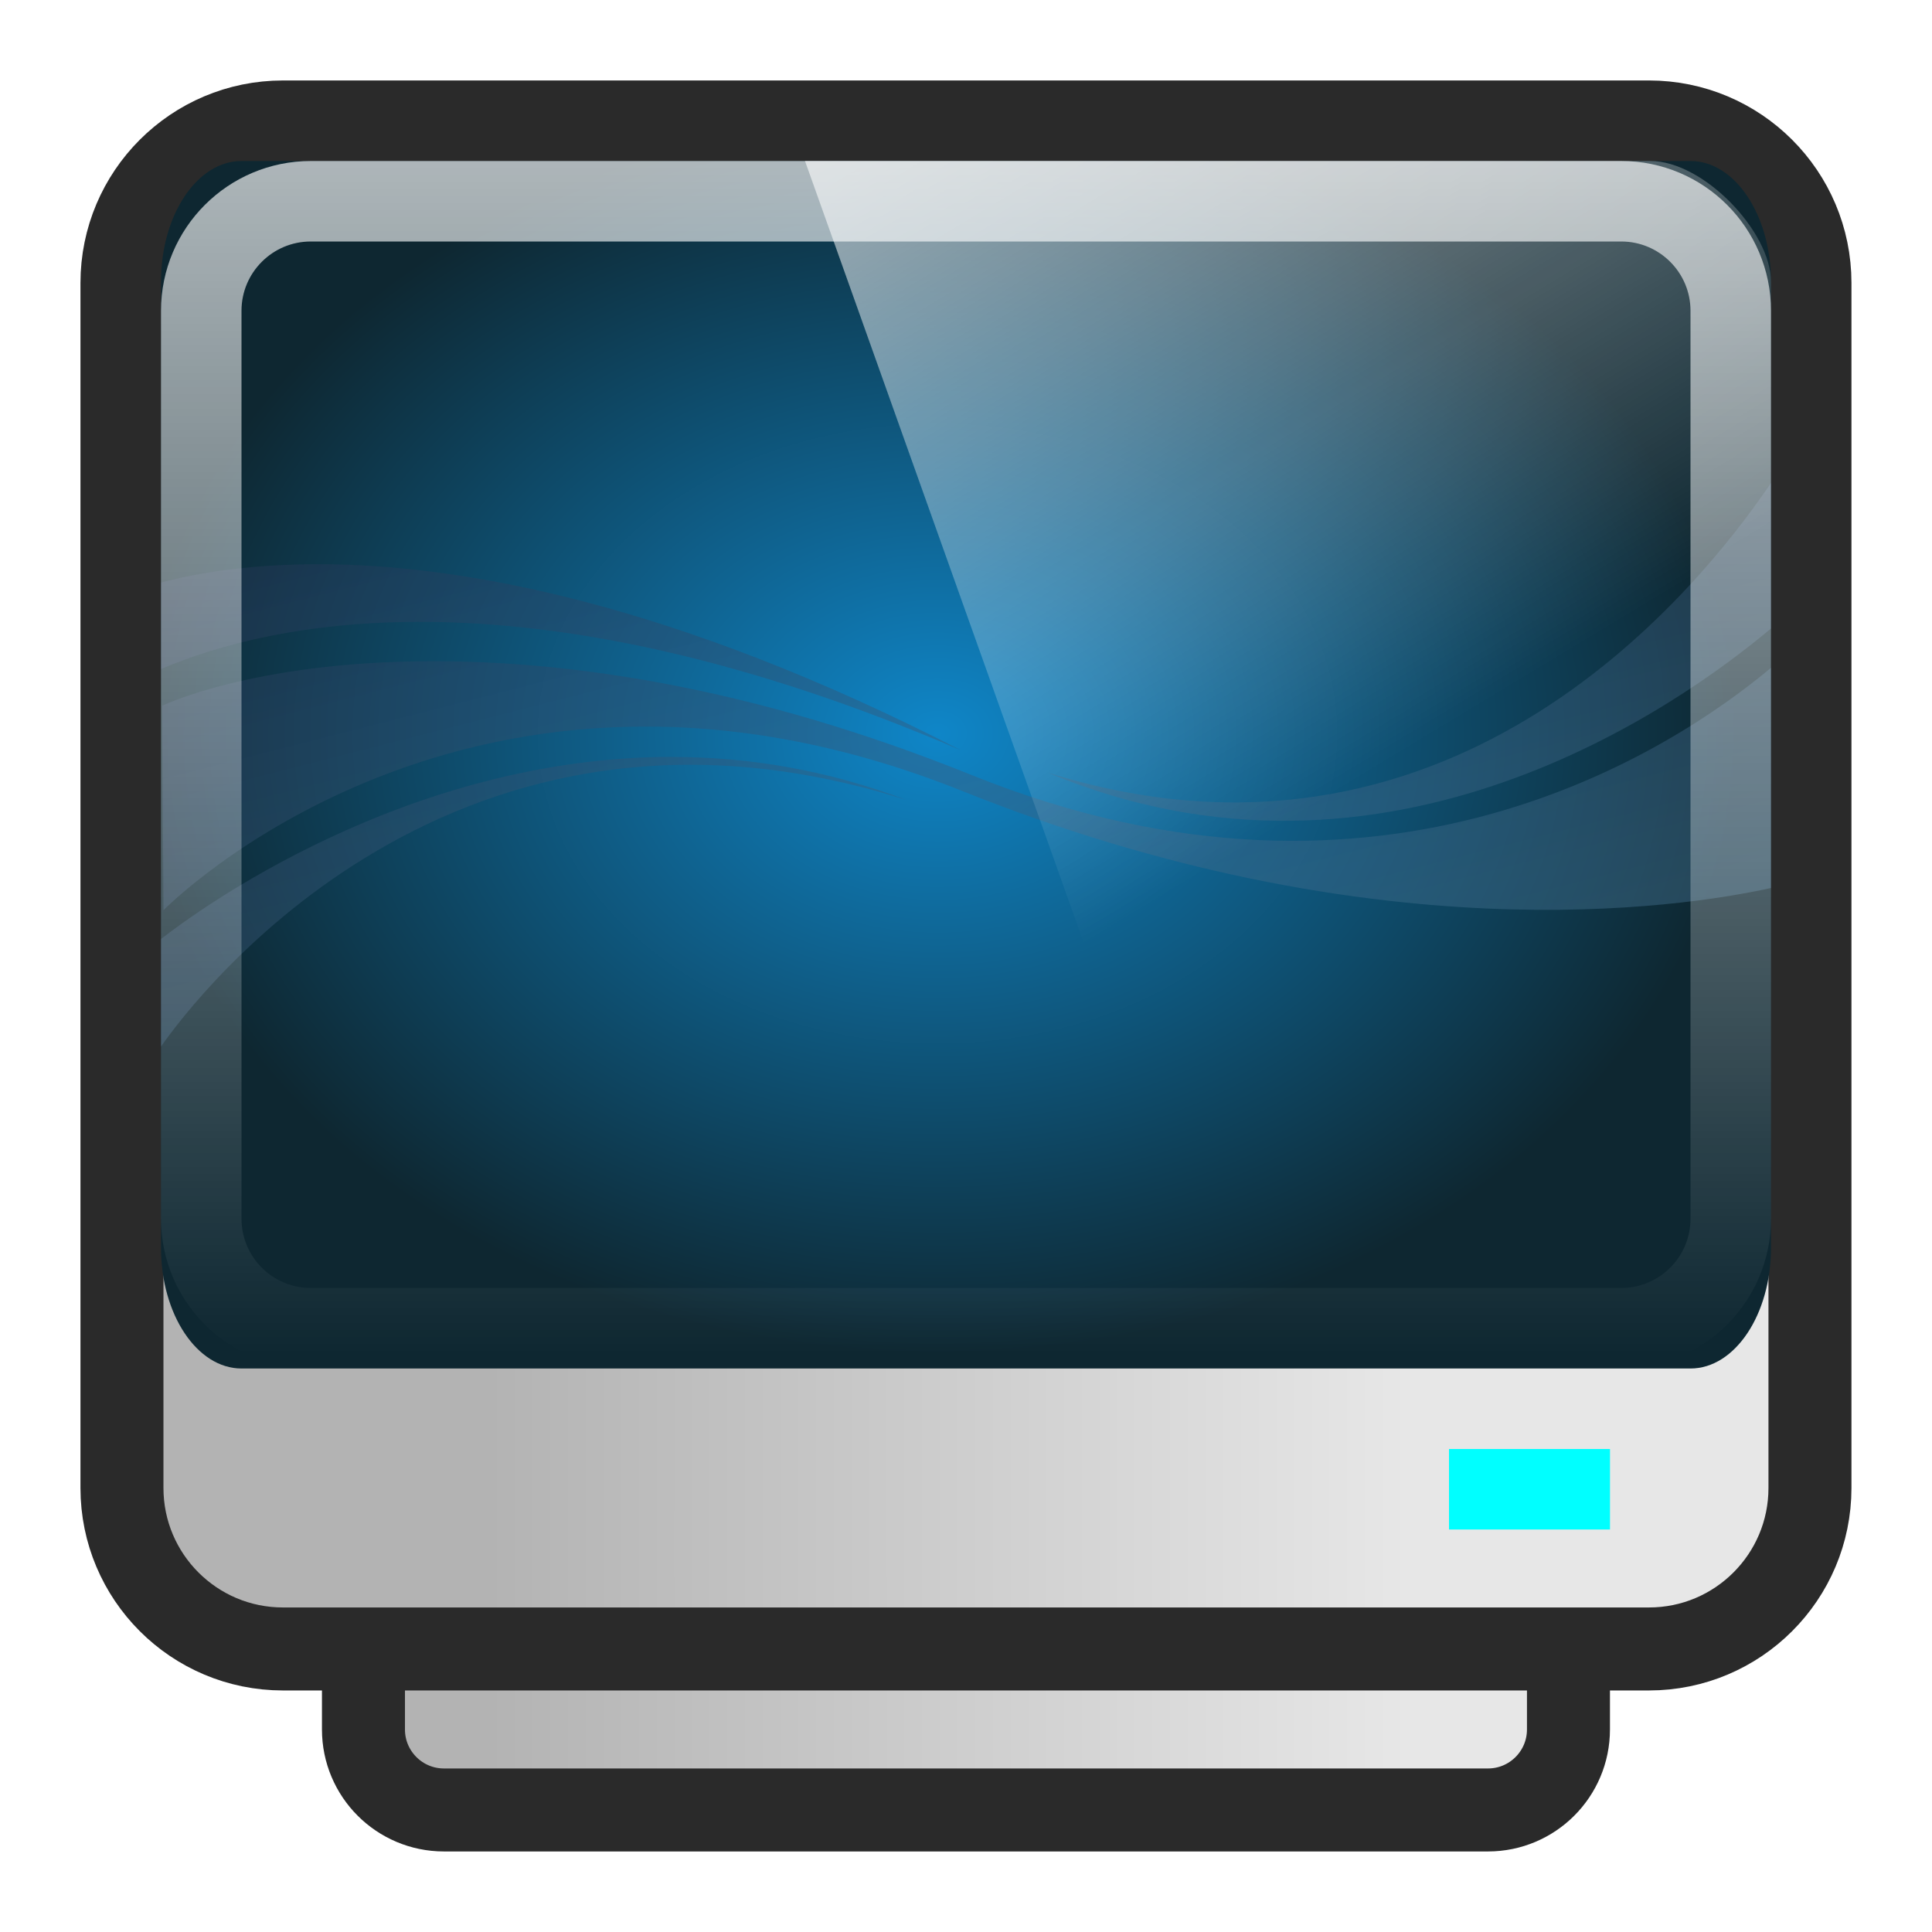
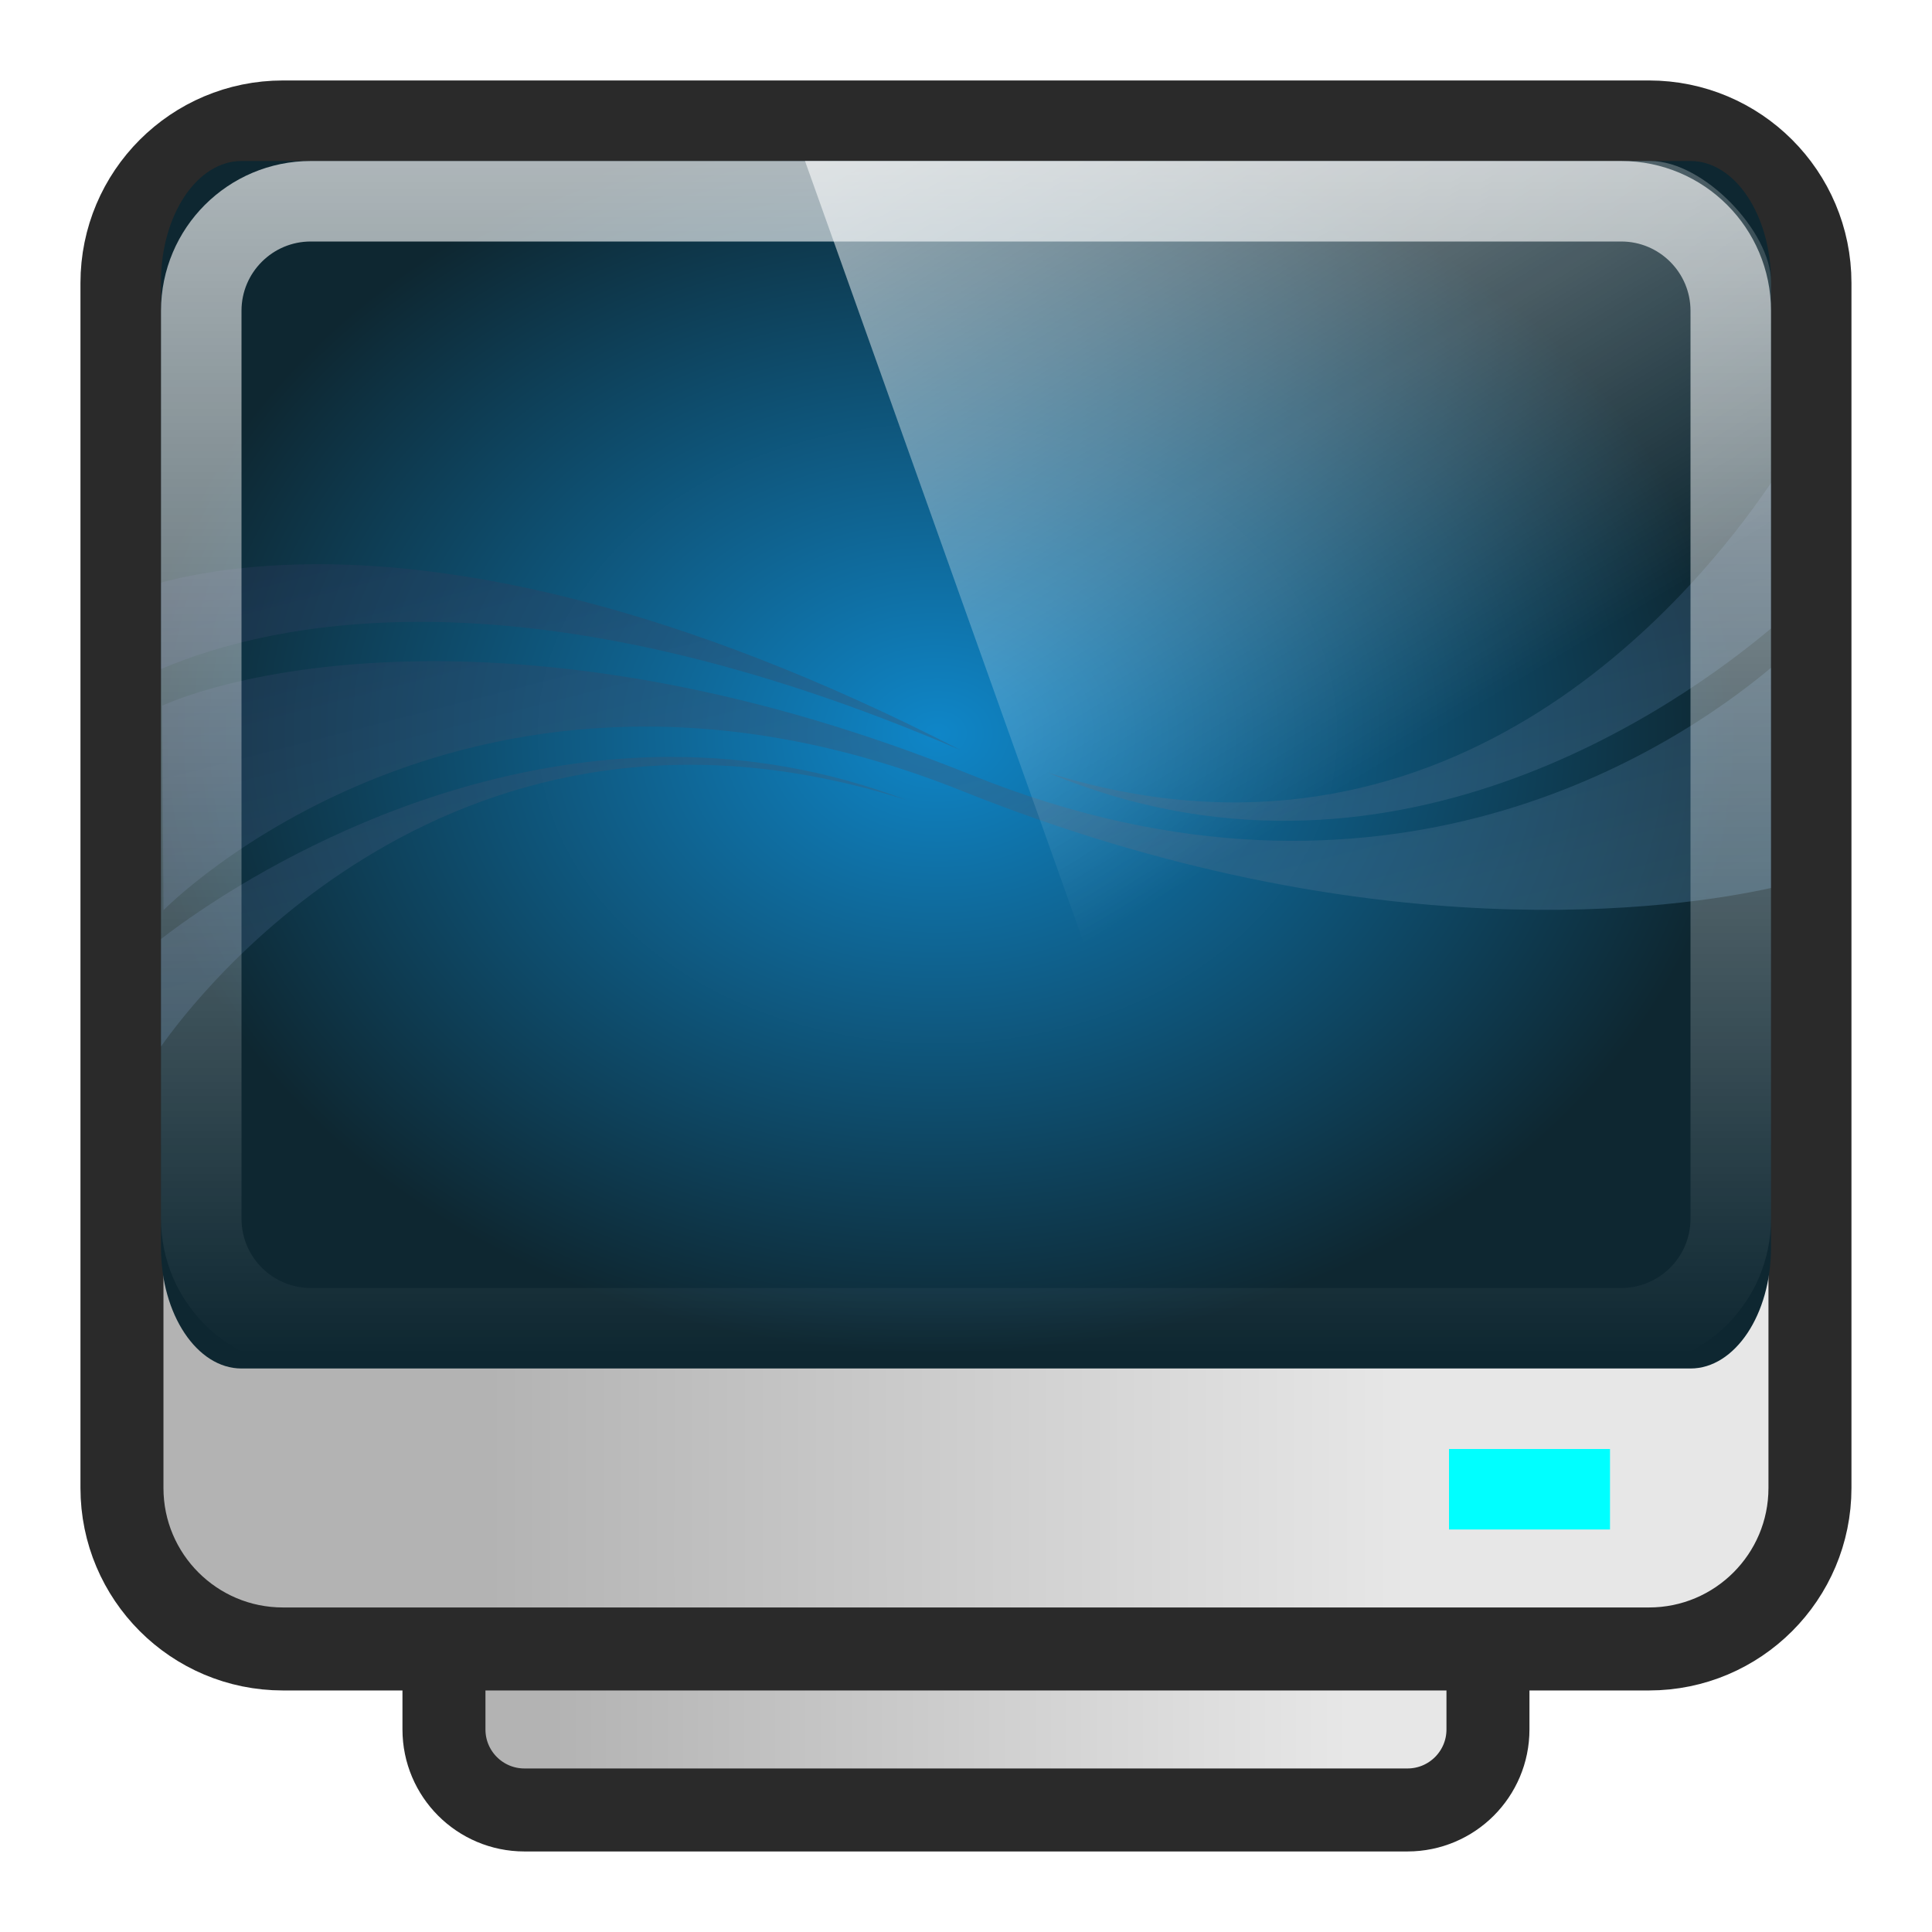
<svg xmlns="http://www.w3.org/2000/svg" xmlns:xlink="http://www.w3.org/1999/xlink" width="24" height="24" id="svg4700" version="1.1">
  <defs id="defs4702">
    <linearGradient id="linearGradient4050">
      <stop id="stop4052" offset="0" style="stop-color:#ffffff;stop-opacity:0.669;" />
      <stop id="stop4054" offset="1" style="stop-color:#ffffff;stop-opacity:0;" />
    </linearGradient>
    <filter id="filter3174" color-interpolation-filters="sRGB">
      <feGaussianBlur stdDeviation="1.71" id="feGaussianBlur3176" />
    </filter>
    <linearGradient gradientTransform="scale(1.005865,0.994169)" gradientUnits="userSpaceOnUse" id="ButtonShadow" y2="7.017" x2="45.448" y1="92.54" x1="45.448">
      <stop offset="0" style="stop-color:#000000;stop-opacity:1" id="stop3750" />
      <stop offset="1" style="stop-color:#000000;stop-opacity:0.588" id="stop3752" />
    </linearGradient>
    <linearGradient xlink:href="#linearGradient4050" id="linearGradient3120" gradientUnits="userSpaceOnUse" gradientTransform="matrix(0.5395049,0,0,0.4506601,-0.9715264,23.60476)" x1="22.44" y1="4.894" x2="22.44" y2="38.217" />
    <linearGradient y2="9.408" y1="32.06" x2="21.942" x1="27.507" id="linearGradient5775-3" gradientUnits="userSpaceOnUse">
      <stop id="stop3648-3" stop-color="#5489a7" offset="0" />
      <stop id="stop3650-1" stop-color="#242e4f" offset="1" />
    </linearGradient>
    <linearGradient y2="25.279" y1="-5.714" x2="32.952" x1="10.189" id="linearGradient5660" gradientUnits="userSpaceOnUse" gradientTransform="matrix(1,0,0,0.84932,2.4060994e-7,-1.09589)">
      <stop id="stop3643" stop-color="#fff" offset="0" />
      <stop id="stop3645" stop-opacity="0" stop-color="#fff" offset="1" />
    </linearGradient>
    <linearGradient xlink:href="#linearGradient5775-3" id="linearGradient3153" gradientUnits="userSpaceOnUse" x1="27.507" y1="32.06" x2="21.942" y2="9.408" gradientTransform="matrix(0.4999999,0,0,0.5209264,1.0066524e-8,22.70708)" />
    <radialGradient xlink:href="#radialGradient4327-5-5" id="radialGradient3165-8" gradientUnits="userSpaceOnUse" gradientTransform="matrix(0.4966957,0,0,0.3849441,-0.2750925,25.22095)" cx="24" cy="20.5" r="20" />
    <radialGradient r="20" id="radialGradient4327-5-5" gradientUnits="userSpaceOnUse" gradientTransform="matrix(1,0,0,0.77501,0,3.61238)" cy="20.5" cx="24">
      <stop id="stop3673-5-2" stop-color="#0f86c8" offset="0" />
      <stop id="stop3675-1-1" stop-color="#0e2731" offset="1" />
    </radialGradient>
    <linearGradient xlink:href="#linearGradient5660" id="linearGradient4014" gradientUnits="userSpaceOnUse" gradientTransform="matrix(0.5,0,0,0.4109613,-7.0130133e-7,23.53425)" x1="10.189" y1="-5.714" x2="32.952" y2="25.279" />
    <linearGradient xlink:href="#linearGradient3780-6-2-1-8" id="linearGradient4187-9" gradientUnits="userSpaceOnUse" x1="16.133" x2="27.589" gradientTransform="matrix(0.9985286,0,0,0.9983737,-10.04266,-20.29585)" y1="57.076" y2="57.076" />
    <linearGradient x2="38.899" x1="8.486" id="linearGradient3780-6-2-1-8" gradientUnits="userSpaceOnUse">
      <stop id="stop3631-4-7-5" stop-color="#b3b3b3" offset="0" />
      <stop id="stop3633-2-56-8" stop-color="#e7e7e7" offset="1" />
    </linearGradient>
-     <linearGradient xlink:href="#linearGradient3780-6-2-1-8-9" id="linearGradient4187-9-9" gradientUnits="userSpaceOnUse" x1="16.133" x2="27.589" gradientTransform="matrix(0.9979399,0,0,0.9897,-10.02966,-19.71245)" y1="57.076" y2="57.076" />
+     <linearGradient xlink:href="#linearGradient3780-6-2-1-8-9" id="linearGradient4187-9-9" gradientUnits="userSpaceOnUse" x1="16.133" x2="27.589" gradientTransform="matrix(0.8646066,0,0,0.9897,-7.086311,-19.71245)" y1="57.076" y2="57.076" />
    <linearGradient x2="38.899" x1="8.486" id="linearGradient3780-6-2-1-8-9" gradientUnits="userSpaceOnUse">
      <stop id="stop3631-4-7-5-9" stop-color="#b3b3b3" offset="0" />
      <stop id="stop3633-2-56-8-9" stop-color="#e7e7e7" offset="1" />
    </linearGradient>
  </defs>
  <g id="layer1" transform="translate(0,-24)">
-     <rect ry="1" y="43.515" x="4.515" height="2.969" width="14.969" id="rect3975" style="color:#000000;fill:url(#linearGradient4187-9-9);fill-opacity:1;fill-rule:nonzero;stroke:#2a2a2a;stroke-width:1.031;stroke-linecap:butt;stroke-linejoin:miter;stroke-miterlimit:4;stroke-opacity:1;stroke-dasharray:none;stroke-dashoffset:0;marker:none;visibility:visible;display:inline;overflow:visible;enable-background:accumulate" rx="1" />
+     <rect ry="1" y="43.515" x="5.515" height="2.969" width="12.969" id="rect3975" style="color:black;fill:url(#linearGradient4187-9-9);fill-opacity:1;fill-rule:nonzero;stroke:#2a2a2a;stroke-width:1.031;stroke-linecap:butt;stroke-linejoin:miter;stroke-miterlimit:4;stroke-opacity:1;stroke-dasharray:none;stroke-dashoffset:0;marker:none;visibility:visible;display:inline;overflow:visible;enable-background:accumulate" rx="1" />
    <g id="layer2" style="display:none" transform="translate(5.204491,-179.6879)">
      <rect width="86" height="85" rx="6" ry="6" x="5" y="7" id="rect3745" style="opacity:0.9;fill:url(#ButtonShadow);fill-opacity:1;fill-rule:nonzero;stroke:none;filter:url(#filter3174)" />
    </g>
    <g id="layer4" transform="translate(5.204491,-179.6879)" />
    <rect style="color:#000000;fill:url(#linearGradient4187-9);fill-opacity:1;fill-rule:nonzero;stroke:#2a2a2a;stroke-width:1.031;stroke-linecap:butt;stroke-linejoin:miter;stroke-miterlimit:4;stroke-opacity:1;stroke-dasharray:none;stroke-dashoffset:0;marker:none;visibility:visible;display:inline;overflow:visible;enable-background:accumulate" id="rect3874" width="20.969" height="18.969" x="1.515" y="25.515" ry="2" rx="2" />
    <rect rx="1" style="fill:url(#radialGradient3165-8);fill-opacity:1;stroke:none;color:#000000;fill-rule:nonzero;stroke-width:1;stroke-linecap:butt;stroke-linejoin:miter;stroke-miterlimit:4;stroke-opacity:1;stroke-dasharray:none;stroke-dashoffset:0;marker:none;visibility:visible;display:inline;overflow:visible;enable-background:accumulate" id="rect3979" y="26" x="2" ry="1.5" height="15" width="20" />
    <path id="path3691" d="M 8.359,33.402 C 5.031,33.399 2.417,35.34 2,35.665 V 37 c 0.431,-0.615 3.64,-4.854 9.266,-3.06 -0.999,-0.38 -1.981,-0.536 -2.906,-0.537 z M 5.312,32.214 c -2.186,0.012 -3.297,0.553 -3.297,0.553 l 0.016,2.54 c 0,0 3.83,-3.922 9.922,-1.481 5.072,2.032 8.903,1.457 10.047,1.205 v -2.735 c -1.196,1 -4.793,3.402 -9.922,1.335 C 9.3,32.51 7.012,32.205 5.313,32.214 z M 3.984,31.009 C 3.1,31.007 2.445,31.119 2,31.237 v 1.074 c 1.385,-0.591 4.572,-1.3 9.937,1.009 C 8.376,31.49 5.739,31.015 3.984,31.009 z M 22,30 c -1,1.472 -4.06,5.137 -8.984,3.598 4.222,1.766 7.862,-0.847 8.984,-1.791 V 30 z" style="opacity:0.403;color:#000000;fill:url(#linearGradient3153);fill-opacity:1;fill-rule:nonzero;stroke-width:1;stroke-linecap:butt;stroke-linejoin:miter;stroke-miterlimit:4;stroke-opacity:1;stroke-dasharray:none;stroke-dashoffset:0;marker:none;visibility:visible;display:inline;overflow:visible;enable-background:accumulate" />
    <path style="fill:#00ffff;stroke:none" d="m 18,42 h 2 v 1 h -2 z" id="path3697" />
    <rect width="19" height="14" ry="1.361" x="2.5" y="26.5" id="rect4513" style="fill:none;stroke:url(#linearGradient3120);stroke-width:1;stroke-miterlimit:4;stroke-opacity:1;stroke-dasharray:none" rx="1.361" />
    <path style="opacity:0.99;fill:url(#linearGradient4014)" d="m 10,26 10.5,0 c 0.664,0 1.5,0.879 1.5,1.5 l 0,13.5 -6.652,0 z" id="path3695" />
  </g>
</svg>
